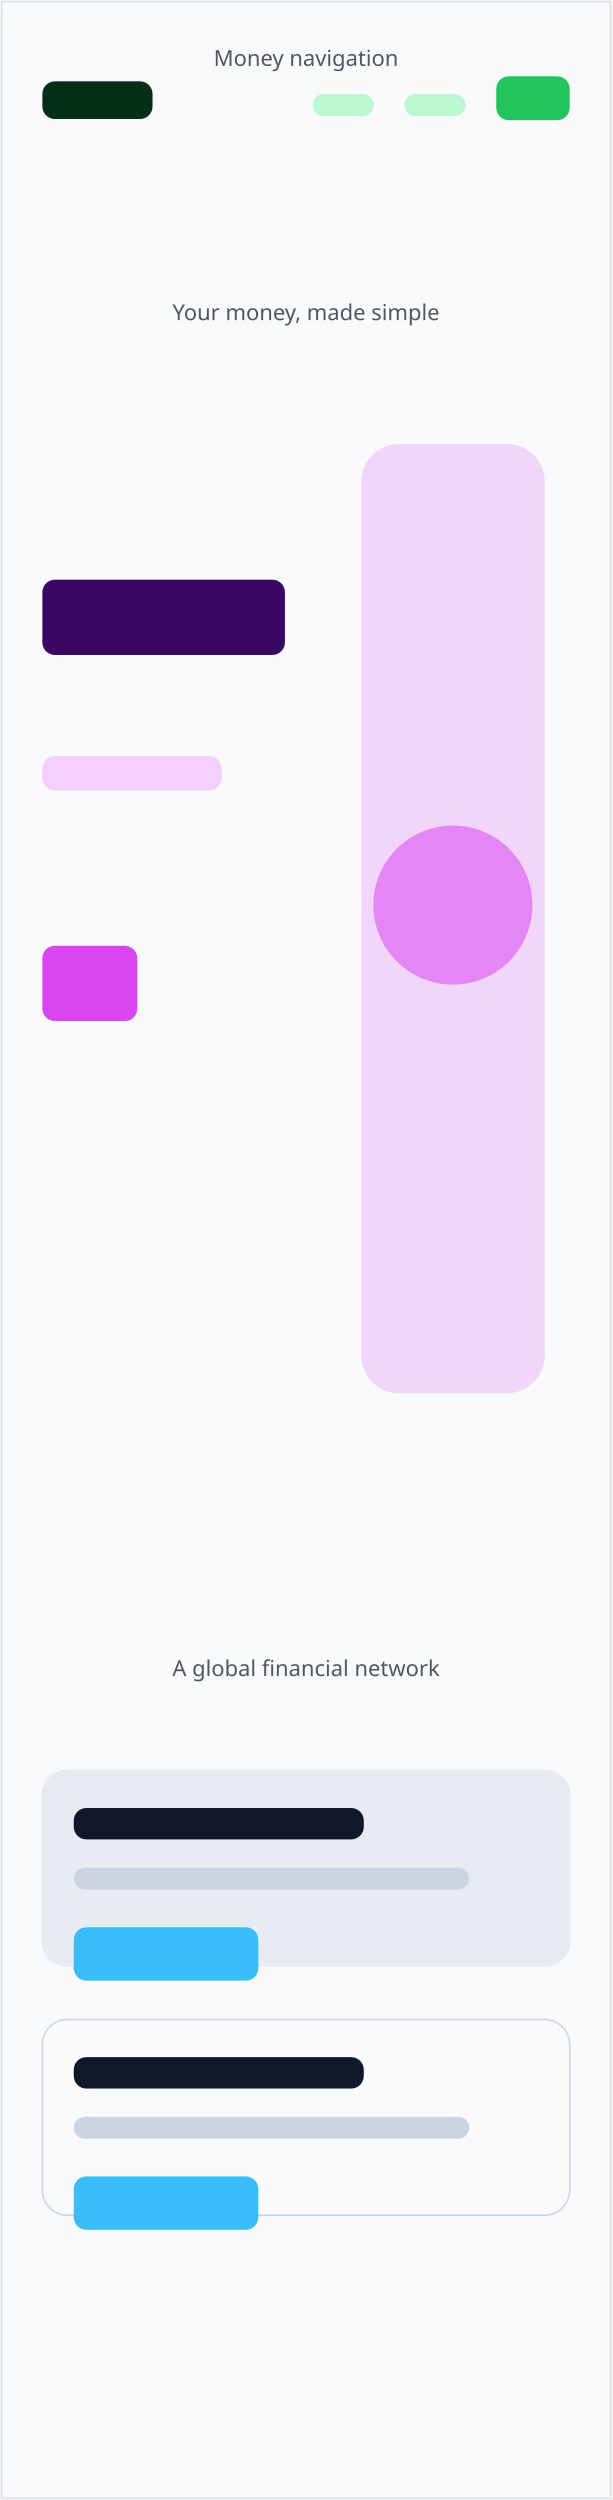
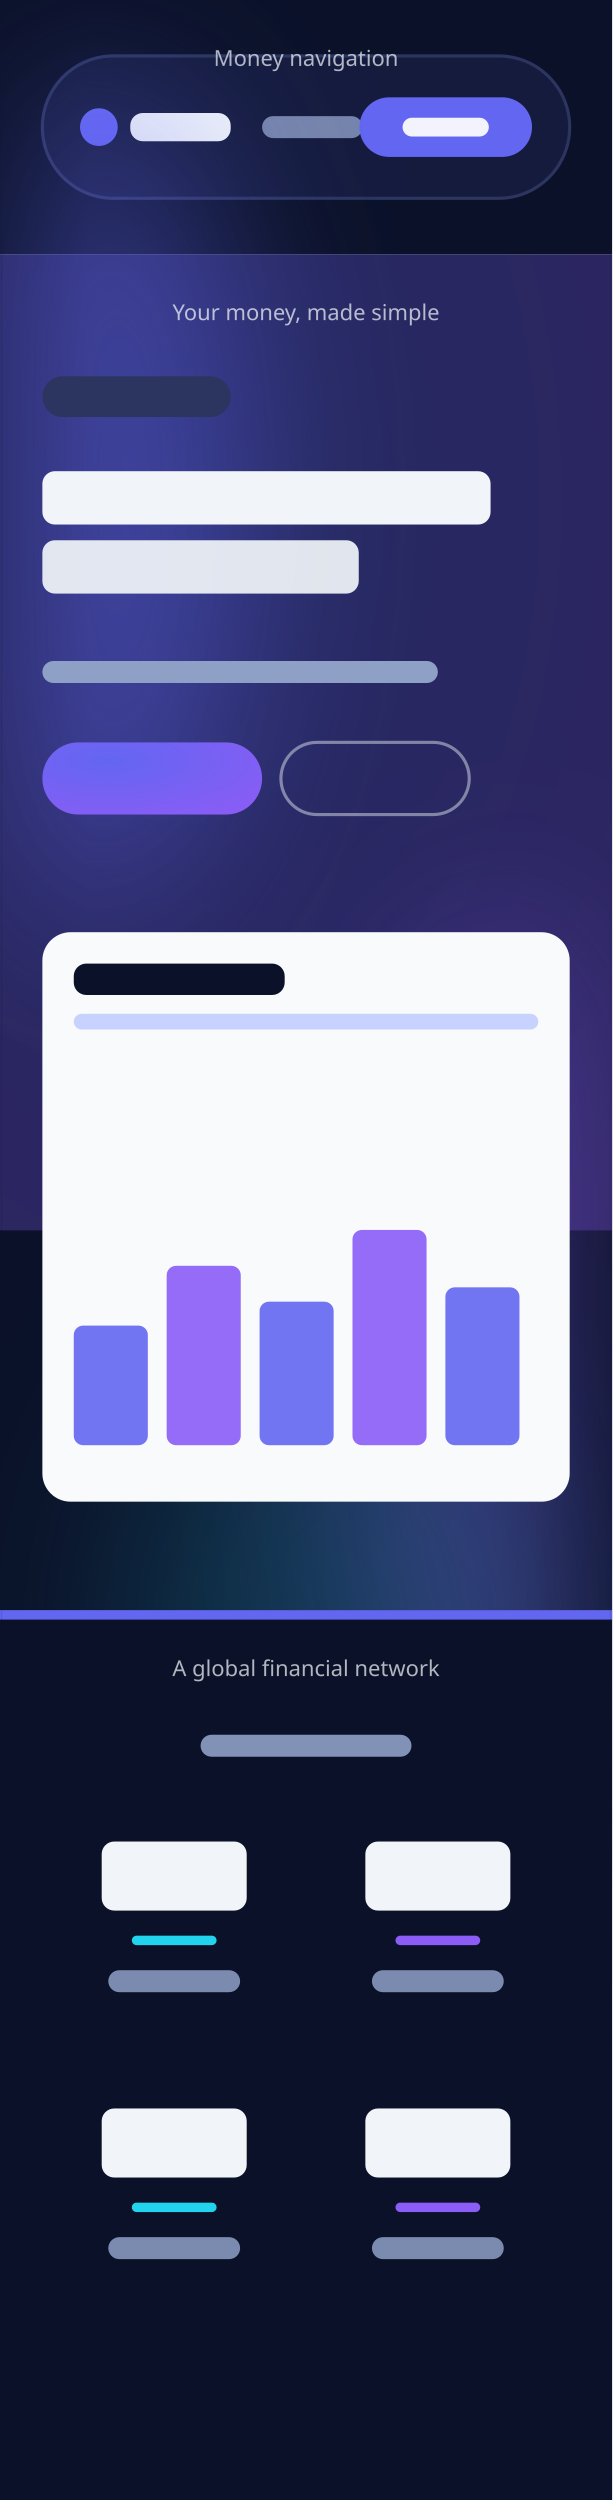
<svg xmlns="http://www.w3.org/2000/svg" width="390" height="1593" viewBox="0 0 390 1593">
  <rect width="390" height="1593" fill="#f8fafc" />
  <g transform="translate(0 0)">
-     <rect x="27" y="51.84" width="70.2" height="24" rx="8" fill="#052e16" opacity="1" />
-     <rect x="199.2" y="59.94" width="39" height="14" rx="7" fill="#bbf7d0" opacity="1" />
-     <rect x="257.7" y="59.94" width="39" height="14" rx="7" fill="#bbf7d0" opacity="1" />
-     <rect x="316.2" y="48.6" width="46.8" height="28" rx="8" fill="#22c55e" opacity="1" />
-     <text x="195" y="42" text-anchor="middle" font-family="sans-serif" font-size="14" fill="#0f172a" opacity="0.72">Money navigation</text>
+     <rect width="390" height="162" fill="#0a1128" />
+     <rect x="27" y="35.64" width="336" height="90.72" rx="45.36" fill="#141b3d" stroke="#2b3560" stroke-width="2" />
+     <circle cx="63" cy="81" r="12" fill="#6366f1" />
+     <rect x="83" y="72" width="64" height="18" rx="8" fill="#f1f5f9" opacity="1" />
+     <rect x="167" y="74" width="64" height="14" rx="7" fill="#8fa0c7" opacity="0.8" />
+     <rect x="229" y="62" width="110" height="38" rx="19" fill="#6366f1" />
+     <rect x="256.5" y="75" width="55" height="12" rx="6" fill="#ffffff" opacity="0.92" />
+     <text x="195" y="42" text-anchor="middle" font-family="sans-serif" font-size="14" fill="#f1f5f9" opacity="0.72">Money navigation</text>
  </g>
  <g transform="translate(0 162)">
-     <rect x="27" y="207.36" width="154.56" height="48" rx="8" fill="#3b0764" opacity="1" />
-     <rect x="27" y="319.68" width="114.24" height="22" rx="8" fill="#f5d0fe" opacity="1" />
-     <rect x="27" y="440.64" width="60.48" height="48" rx="8" fill="#d946ef" opacity="1" />
-     <rect x="230.1" y="120.96" width="117" height="604.8" rx="24" fill="#d946ef" opacity="0.2" />
-     <circle cx="288.6" cy="414.72" r="50.7" fill="#d946ef" opacity="0.55" />
-     <text x="195" y="42" text-anchor="middle" font-family="sans-serif" font-size="14" fill="#0f172a" opacity="0.72">Your money, made simple</text>
+     <rect width="390" height="864" fill="#0a1128" />
+     <defs>
+       <radialGradient id="g-p-nimbus-pay-home-mobile-1" cx="0.3" cy="0.25" r="0.95">
+         <stop offset="0" stop-color="#6366f1" />
+         <stop offset="1" stop-color="#8b5cf6" />
+       </radialGradient>
+       <filter id="b-p-nimbus-pay-home-mobile-1" x="-60%" y="-60%" width="220%" height="220%">
+         <feGaussianBlur stdDeviation="60" />
+       </filter>
+     </defs>
+     <rect width="390" height="622" fill="url(#g-p-nimbus-pay-home-mobile-1)" opacity="0.28" />
+     <ellipse cx="46.8" cy="155.52" rx="101.4" ry="259.2" fill="#6366f1" opacity="0.5" filter="url(#b-p-nimbus-pay-home-mobile-1)" />
+     <ellipse cx="343.2" cy="734.4" rx="117" ry="302.4" fill="#8b5cf6" opacity="0.35" filter="url(#b-p-nimbus-pay-home-mobile-1)" />
+     <ellipse cx="214.5" cy="881.28" rx="136.5" ry="190.08" fill="#22d3ee" opacity="0.18" filter="url(#b-p-nimbus-pay-home-mobile-1)" />
+     <rect x="27" y="77.76" width="120" height="26" rx="13" fill="#2b3560" />
+     <rect x="27" y="138.24" width="285.6" height="34" rx="8" fill="#f1f5f9" opacity="1" />
+     <rect x="27" y="182.24" width="201.6" height="34" rx="8" fill="#f1f5f9" opacity="0.92" />
+     <rect x="27" y="259.2" width="252" height="14" rx="7" fill="#8fa0c7" opacity="1" />
+     <rect x="27" y="311.04" width="140" height="46" rx="23" fill="url(#g-p-nimbus-pay-home-mobile-1)" />
+     <rect x="179" y="311.04" width="120" height="46" rx="23" fill="none" stroke="#f1f5f9" stroke-opacity="0.45" stroke-width="2" />
+     <rect x="27" y="432" width="336" height="362.88" rx="18" fill="#f8fafc" />
+     <rect x="47" y="452" width="134.4" height="20" rx="8" fill="#0a1128" opacity="1" />
+     <rect x="47" y="484" width="296" height="10" rx="5" fill="#c7d2fe" opacity="1" />
+     <rect x="47" y="682.675" width="47.2" height="76.205" rx="6" fill="#6366f1" opacity="0.9" />
+     <rect x="106.2" y="644.573" width="47.2" height="114.307" rx="6" fill="#8b5cf6" opacity="0.9" />
+     <rect x="165.4" y="667.434" width="47.2" height="91.446" rx="6" fill="#6366f1" opacity="0.9" />
+     <rect x="224.6" y="621.711" width="47.2" height="137.169" rx="6" fill="#8b5cf6" opacity="0.9" />
+     <rect x="283.8" y="658.29" width="47.2" height="100.59" rx="6" fill="#6366f1" opacity="0.9" />
+     <text x="195" y="42" text-anchor="middle" font-family="sans-serif" font-size="14" fill="#f1f5f9" opacity="0.72">Your money, made simple</text>
  </g>
  <g transform="translate(0 1026)">
-     <rect x="27" y="102.06" width="336" height="124.74" rx="16" fill="#cbd5e1" opacity="0.38" stroke="#cbd5e1" />
-     <rect x="47" y="126.06" width="184.8" height="20" rx="8" fill="#0f172a" opacity="1" />
-     <rect x="47" y="164.06" width="252" height="14" rx="7" fill="#cbd5e1" opacity="1" />
-     <rect x="47" y="202.06" width="117.6" height="34" rx="8" fill="#38bdf8" opacity="1" />
-     <rect x="27" y="260.82" width="336" height="124.74" rx="16" fill="#f8fafc" opacity="1" stroke="#cbd5e1" />
-     <rect x="47" y="284.82" width="184.8" height="20" rx="8" fill="#0f172a" opacity="1" />
-     <rect x="47" y="322.82" width="252" height="14" rx="7" fill="#cbd5e1" opacity="1" />
-     <rect x="47" y="360.82" width="117.6" height="34" rx="8" fill="#38bdf8" opacity="1" />
-     <text x="195" y="42" text-anchor="middle" font-family="sans-serif" font-size="14" fill="#0f172a" opacity="0.72">A global financial network</text>
+     <rect width="390" height="567" fill="#0a1128" />
+     <rect width="390" height="6" fill="#6366f1" />
+     <rect x="127.8" y="79.38" width="134.4" height="14" rx="7" fill="#8fa0c7" opacity="0.9" />
+     <rect x="64.8" y="147.42" width="92.4" height="44" rx="8" fill="#f1f5f9" opacity="1" />
+     <rect x="84" y="207.42" width="54" height="6" rx="3" fill="#22d3ee" />
+     <rect x="69" y="229.42" width="84" height="14" rx="7" fill="#8fa0c7" opacity="0.85" />
+     <rect x="232.8" y="147.42" width="92.4" height="44" rx="8" fill="#f1f5f9" opacity="1" />
+     <rect x="252" y="207.42" width="54" height="6" rx="3" fill="#8b5cf6" />
+     <rect x="237" y="229.42" width="84" height="14" rx="7" fill="#8fa0c7" opacity="0.85" />
+     <rect x="64.8" y="317.52" width="92.4" height="44" rx="8" fill="#f1f5f9" opacity="1" />
+     <rect x="84" y="377.52" width="54" height="6" rx="3" fill="#22d3ee" />
+     <rect x="69" y="399.52" width="84" height="14" rx="7" fill="#8fa0c7" opacity="0.85" />
+     <rect x="232.8" y="317.52" width="92.4" height="44" rx="8" fill="#f1f5f9" opacity="1" />
+     <rect x="252" y="377.52" width="54" height="6" rx="3" fill="#8b5cf6" />
+     <rect x="237" y="399.52" width="84" height="14" rx="7" fill="#8fa0c7" opacity="0.85" />
+     <text x="195" y="42" text-anchor="middle" font-family="sans-serif" font-size="14" fill="#f1f5f9" opacity="0.72">A global financial network</text>
  </g>
  <rect x="1" y="1" width="388" height="1591" fill="none" stroke="#0f172a" stroke-opacity="0.12" />
</svg>
